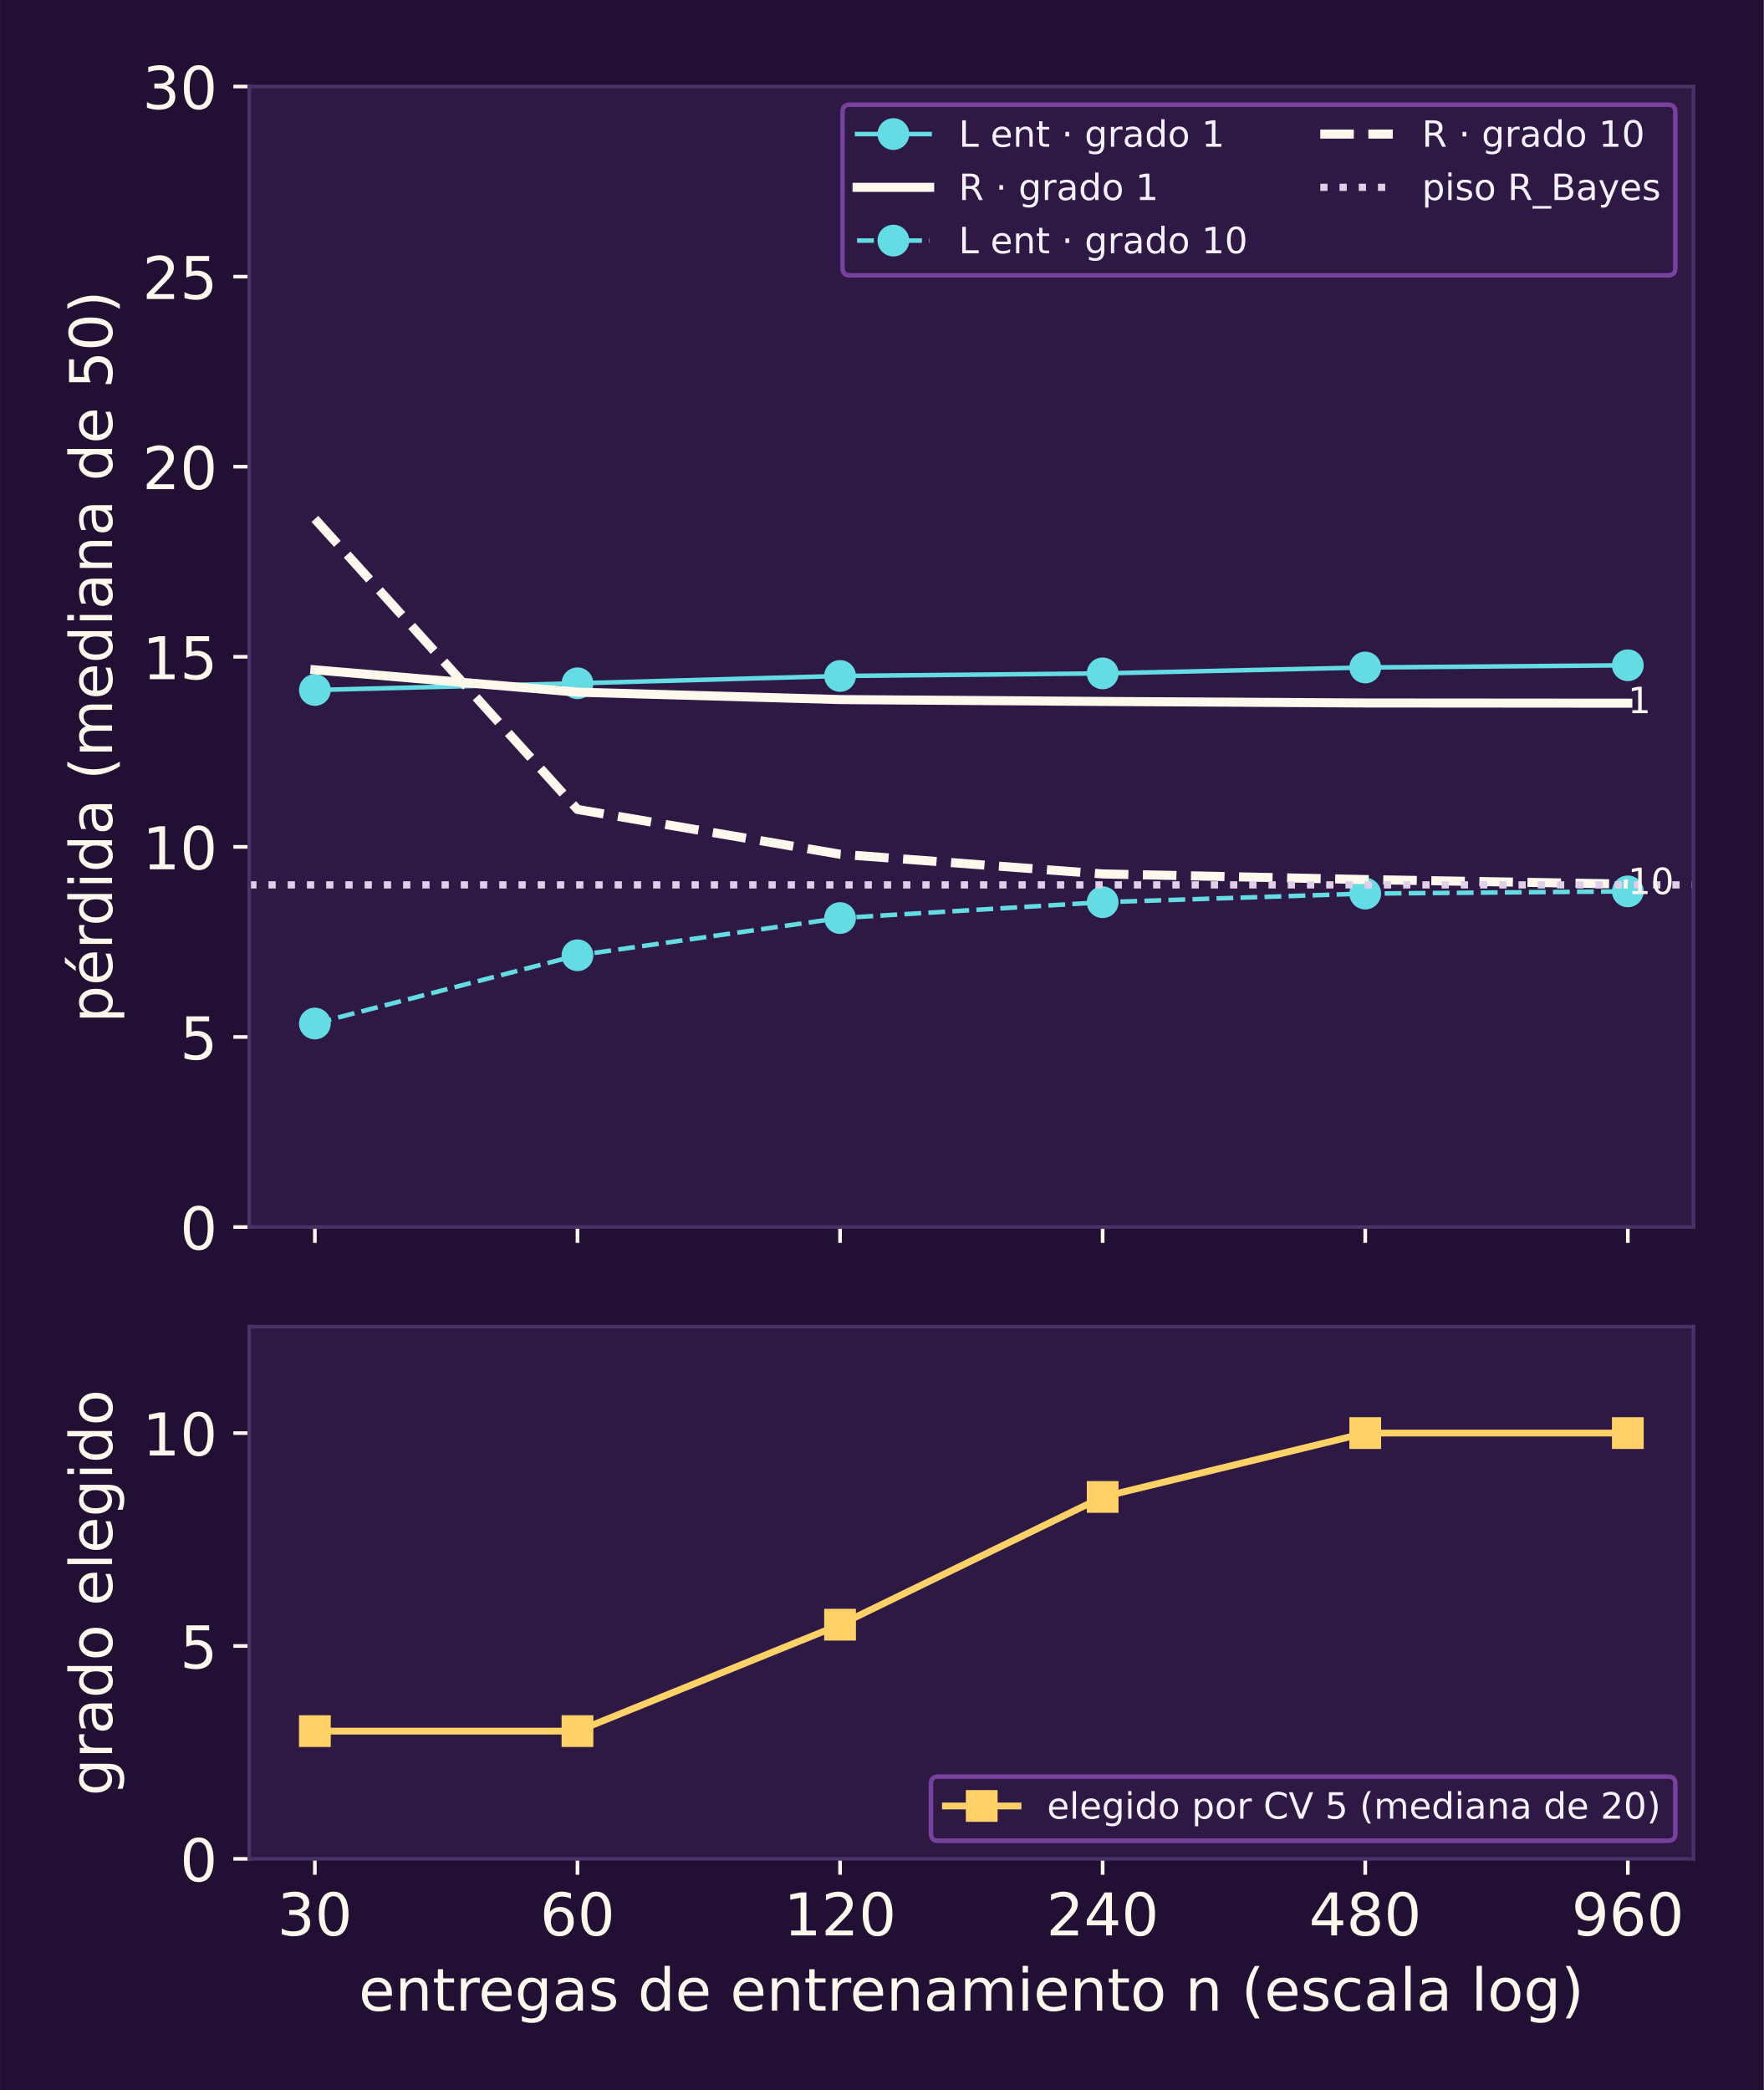
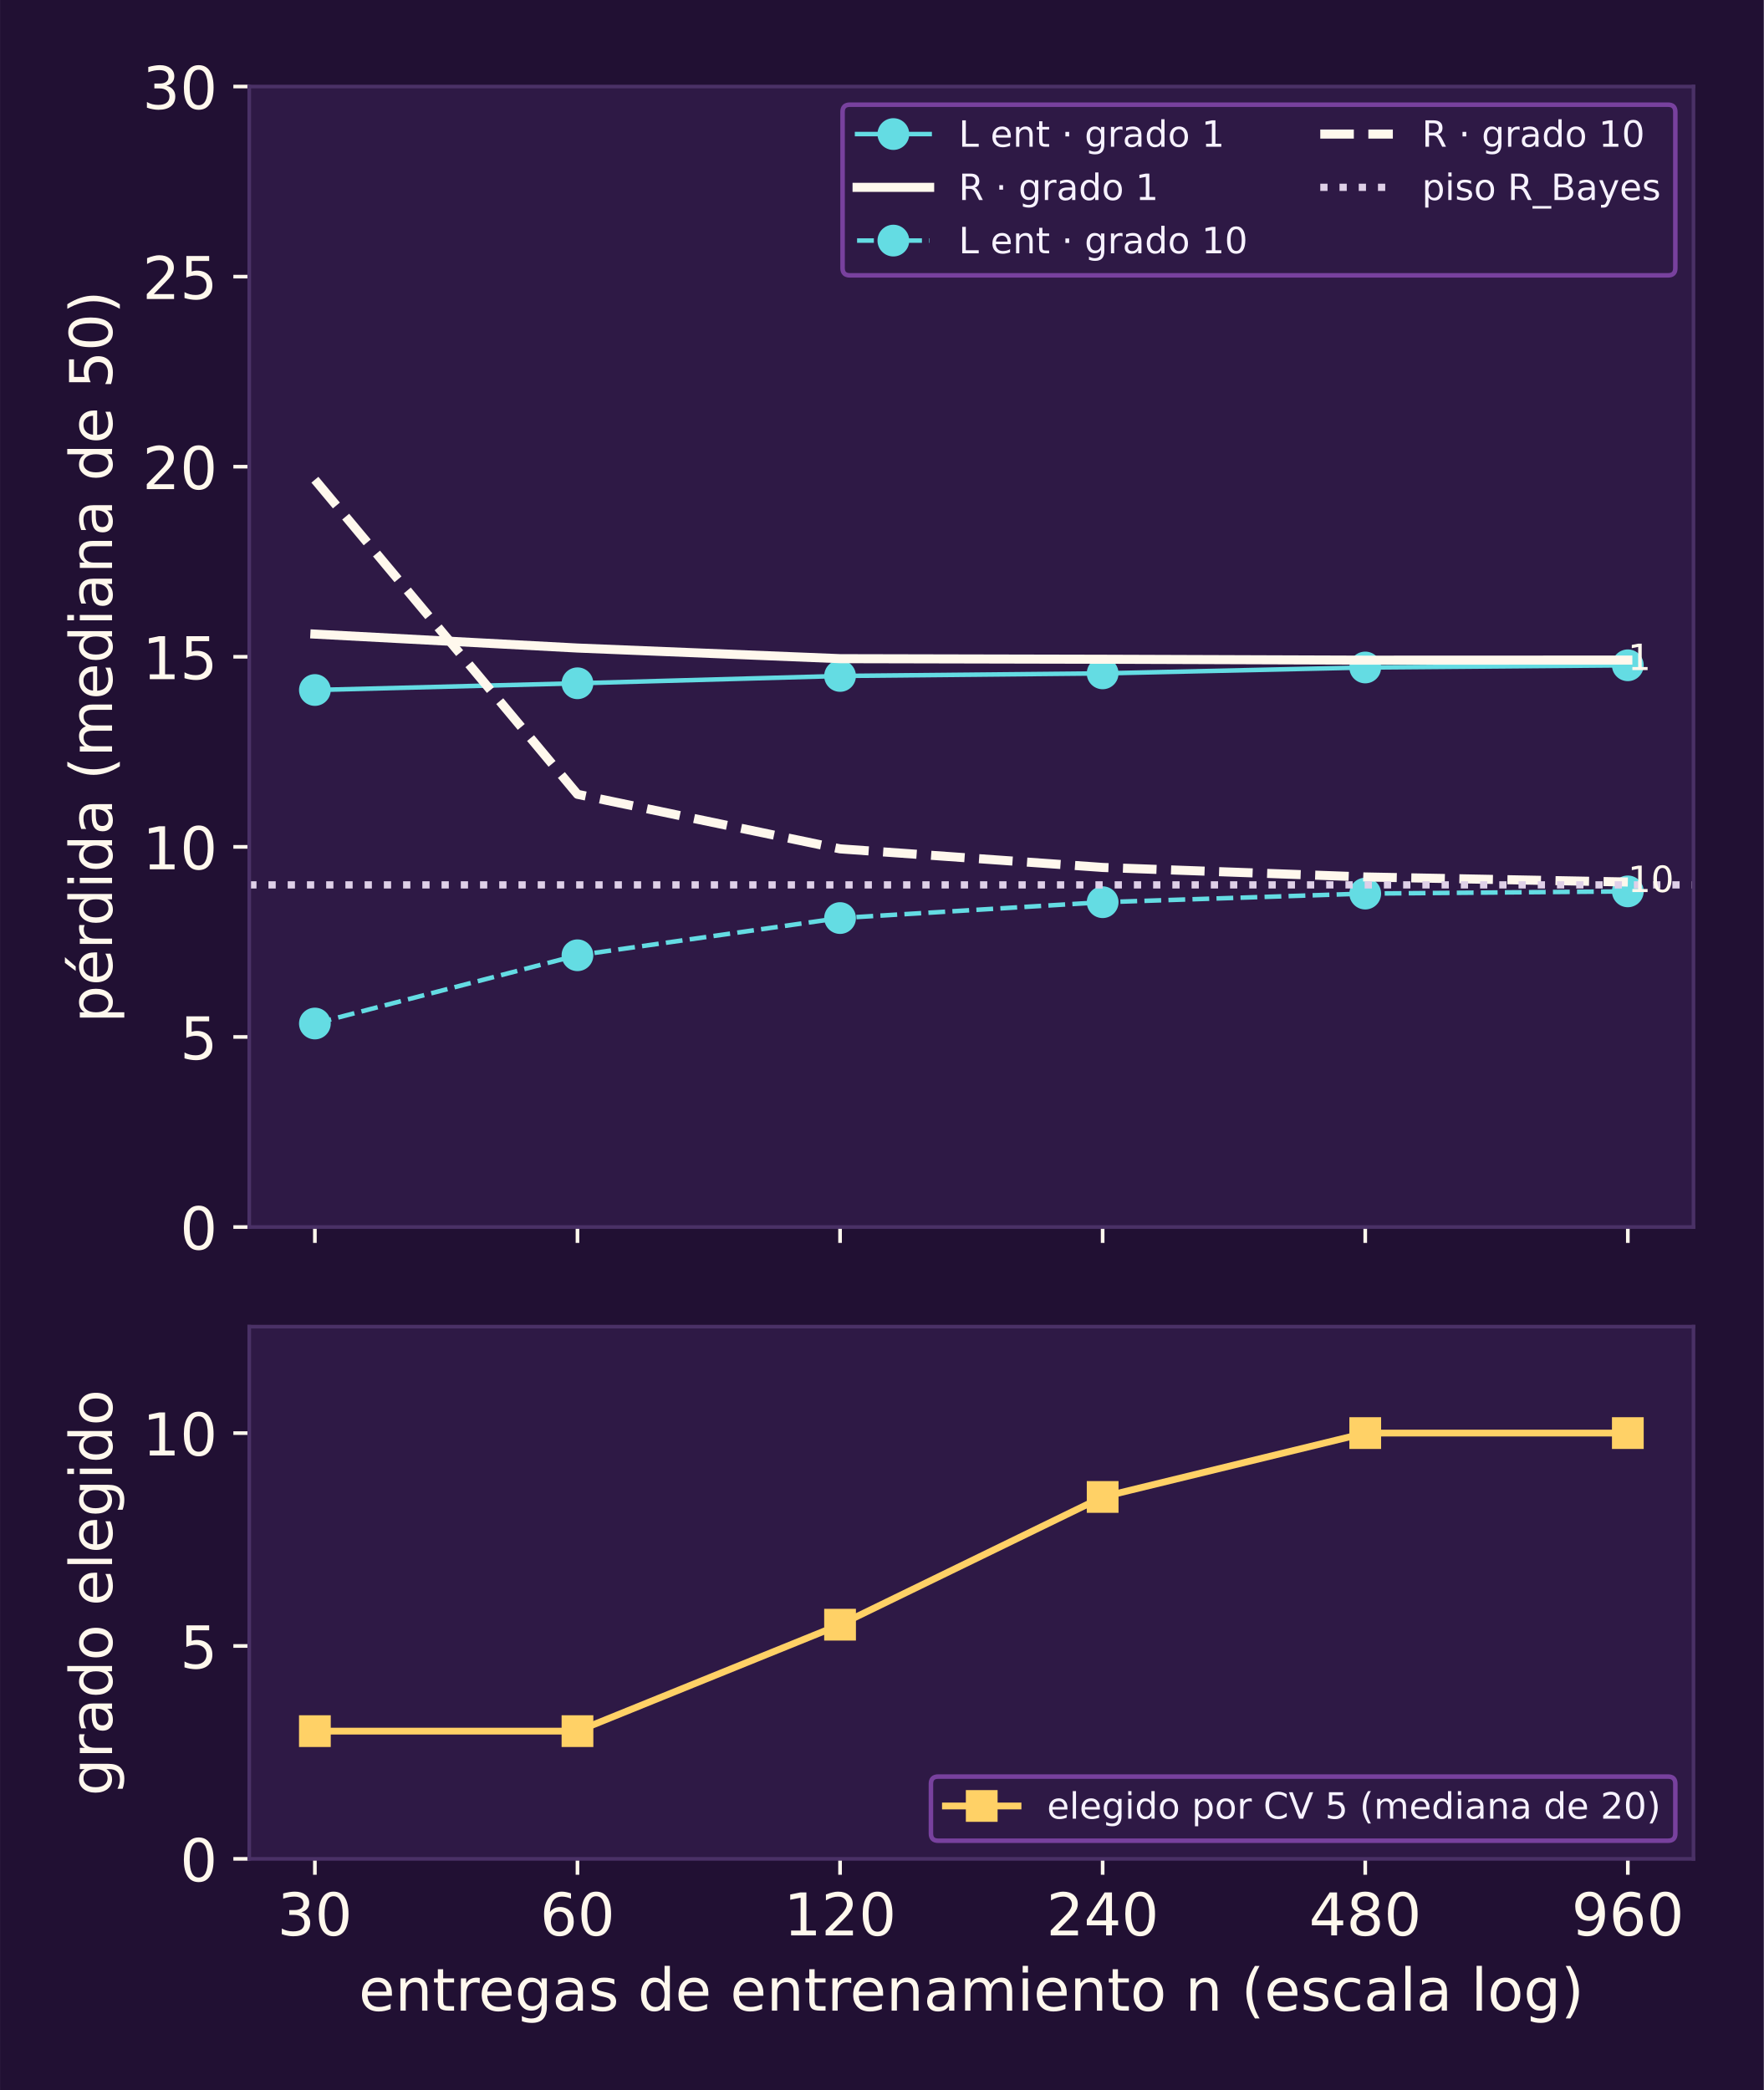
- <svg xmlns="http://www.w3.org/2000/svg" xmlns:xlink="http://www.w3.org/1999/xlink" width="600" height="711" viewBox="0 0 388.8 460.8" role="img" aria-label="Arriba, medianas de 50 muestras contra el número de entregas, de 30 a 960 en escala log: el riesgo R del grado 1 baja de 14.7 a 13.8 y se queda en 13.8, arriba del piso de 9.0; el del grado 10 empieza arriba de la recta y baja a 9.1 y 9.0, pegado al piso. Abajo, el grado que elige la CV 5 (mediana de 20 muestras) sube de 3 con 30 entregas a 10 con 960.">
+ <svg xmlns="http://www.w3.org/2000/svg" xmlns:xlink="http://www.w3.org/1999/xlink" width="600" height="711" viewBox="0 0 388.8 460.8" role="img" aria-label="Arriba, medianas de 50 muestras contra el número de entregas, de 30 a 960 en escala log: el riesgo R del grado 1 baja de 15.6 a 14.9 y se queda en 14.9, arriba del piso de 9.0; el del grado 10 empieza arriba de la recta y baja a 9.2 y 9.1, pegado al piso. Abajo, el grado que elige la CV 5 (mediana de 20 muestras) sube de 3 con 30 entregas a 10 con 960.">
  <rect x="0" y="0" width="388.8" height="460.8" fill="#211033" />
  <defs>
    <style type="text/css">*{stroke-linejoin: round; stroke-linecap: butt}</style>
  </defs>
  <g id="figure_1">
    <g id="patch_1">
      <path d="M 0 460.8  L 388.8 460.8  L 388.8 0  L 0 0  z " style="fill: #211033" />
    </g>
    <g id="axes_1">
      <g id="patch_2">
        <path d="M 54.92 270.535  L 373.336 270.535  L 373.336 19.08  L 54.92 19.08  z " style="fill: #2e1945" />
      </g>
      <g id="matplotlib.axis_1">
        <g id="xtick_1">
          <g id="line2d_1">
            <defs>
              <path id="md5d1416848" d="M 0 0  L 0 3.5  " style="stroke: #fff8ed; stroke-width: 0.8" />
            </defs>
            <g>
              <use xlink:href="#md5d1416848" x="69.393" y="270.535" style="fill: #fff8ed; stroke: #fff8ed; stroke-width: 0.8" />
            </g>
          </g>
        </g>
        <g id="xtick_2">
          <g id="line2d_2">
            <g>
              <use xlink:href="#md5d1416848" x="127.287" y="270.535" style="fill: #fff8ed; stroke: #fff8ed; stroke-width: 0.8" />
            </g>
          </g>
        </g>
        <g id="xtick_3">
          <g id="line2d_3">
            <g>
              <use xlink:href="#md5d1416848" x="185.181" y="270.535" style="fill: #fff8ed; stroke: #fff8ed; stroke-width: 0.8" />
            </g>
          </g>
        </g>
        <g id="xtick_4">
          <g id="line2d_4">
            <g>
              <use xlink:href="#md5d1416848" x="243.075" y="270.535" style="fill: #fff8ed; stroke: #fff8ed; stroke-width: 0.8" />
            </g>
          </g>
        </g>
        <g id="xtick_5">
          <g id="line2d_5">
            <g>
              <use xlink:href="#md5d1416848" x="300.969" y="270.535" style="fill: #fff8ed; stroke: #fff8ed; stroke-width: 0.8" />
            </g>
          </g>
        </g>
        <g id="xtick_6">
          <g id="line2d_6">
            <g>
              <use xlink:href="#md5d1416848" x="358.863" y="270.535" style="fill: #fff8ed; stroke: #fff8ed; stroke-width: 0.8" />
            </g>
          </g>
        </g>
      </g>
      <g id="matplotlib.axis_2">
        <g id="ytick_1">
          <g id="line2d_7">
            <defs>
              <path id="m7dde4cb0bd" d="M 0 0  L -3.5 0  " style="stroke: #fff8ed; stroke-width: 0.8" />
            </defs>
            <g>
              <use xlink:href="#m7dde4cb0bd" x="54.92" y="270.535" style="fill: #fff8ed; stroke: #fff8ed; stroke-width: 0.8" />
            </g>
          </g>
          <g id="text_1">
            <text style="font-size: 13px; font-family: 'DejaVu Sans', sans-serif; text-anchor: end; fill: #fff8ed" x="47.92" y="275.474" transform="rotate(-0 47.92 275.4735)">0</text>
          </g>
        </g>
        <g id="ytick_2">
          <g id="line2d_8">
            <g>
              <use xlink:href="#m7dde4cb0bd" x="54.92" y="228.625" style="fill: #fff8ed; stroke: #fff8ed; stroke-width: 0.8" />
            </g>
          </g>
          <g id="text_2">
            <text style="font-size: 13px; font-family: 'DejaVu Sans', sans-serif; text-anchor: end; fill: #fff8ed" x="47.92" y="233.564" transform="rotate(-0 47.92 233.5644)">5</text>
          </g>
        </g>
        <g id="ytick_3">
          <g id="line2d_9">
            <g>
              <use xlink:href="#m7dde4cb0bd" x="54.92" y="186.716" style="fill: #fff8ed; stroke: #fff8ed; stroke-width: 0.8" />
            </g>
          </g>
          <g id="text_3">
            <text style="font-size: 13px; font-family: 'DejaVu Sans', sans-serif; text-anchor: end; fill: #fff8ed" x="47.92" y="191.655" transform="rotate(-0 47.92 191.6553)">10</text>
          </g>
        </g>
        <g id="ytick_4">
          <g id="line2d_10">
            <g>
              <use xlink:href="#m7dde4cb0bd" x="54.92" y="144.807" style="fill: #fff8ed; stroke: #fff8ed; stroke-width: 0.8" />
            </g>
          </g>
          <g id="text_4">
            <text style="font-size: 13px; font-family: 'DejaVu Sans', sans-serif; text-anchor: end; fill: #fff8ed" x="47.92" y="149.746" transform="rotate(-0 47.92 149.7463)">15</text>
          </g>
        </g>
        <g id="ytick_5">
          <g id="line2d_11">
            <g>
              <use xlink:href="#m7dde4cb0bd" x="54.92" y="102.898" style="fill: #fff8ed; stroke: #fff8ed; stroke-width: 0.8" />
            </g>
          </g>
          <g id="text_5">
            <text style="font-size: 13px; font-family: 'DejaVu Sans', sans-serif; text-anchor: end; fill: #fff8ed" x="47.92" y="107.837" transform="rotate(-0 47.92 107.8372)">20</text>
          </g>
        </g>
        <g id="ytick_6">
          <g id="line2d_12">
            <g>
              <use xlink:href="#m7dde4cb0bd" x="54.92" y="60.989" style="fill: #fff8ed; stroke: #fff8ed; stroke-width: 0.8" />
            </g>
          </g>
          <g id="text_6">
            <text style="font-size: 13px; font-family: 'DejaVu Sans', sans-serif; text-anchor: end; fill: #fff8ed" x="47.92" y="65.928" transform="rotate(-0 47.92 65.92808)">25</text>
          </g>
        </g>
        <g id="ytick_7">
          <g id="line2d_13">
            <g>
              <use xlink:href="#m7dde4cb0bd" x="54.92" y="19.08" style="fill: #fff8ed; stroke: #fff8ed; stroke-width: 0.8" />
            </g>
          </g>
          <g id="text_7">
            <text style="font-size: 13px; font-family: 'DejaVu Sans', sans-serif; text-anchor: end; fill: #fff8ed" x="47.92" y="24.019" transform="rotate(-0 47.92 24.01898)">30</text>
          </g>
        </g>
        <g id="text_8">
          <text style="font-size: 13px; font-family: 'DejaVu Sans', sans-serif; text-anchor: middle; fill: #fff8ed" x="24.674" y="144.807" transform="rotate(-90 24.67391 144.8073)">pérdida (mediana de 50)</text>
        </g>
      </g>
      <g id="L_ent-1">
        <path d="M 69.393 152.133  L 127.287 150.648  L 185.181 149.034  L 243.075 148.465  L 300.969 147.165  L 358.863 146.682  " clip-path="url(#pc986c4f8fd)" style="fill: none; stroke: #64dce3; stroke-linecap: square" />
        <defs>
          <path id="m28ae90e9f3" d="M 0 3  C 0.796 3 1.559 2.684 2.121 2.121  C 2.684 1.559 3 0.796 3 0  C 3 -0.796 2.684 -1.559 2.121 -2.121  C 1.559 -2.684 0.796 -3 0 -3  C -0.796 -3 -1.559 -2.684 -2.121 -2.121  C -2.684 -1.559 -3 -0.796 -3 0  C -3 0.796 -2.684 1.559 -2.121 2.121  C -1.559 2.684 -0.796 3 0 3  z " style="stroke: #64dce3" />
        </defs>
        <g clip-path="url(#pc986c4f8fd)">
          <use xlink:href="#m28ae90e9f3" x="69.393" y="152.133" style="fill: #64dce3; stroke: #64dce3" />
          <use xlink:href="#m28ae90e9f3" x="127.287" y="150.648" style="fill: #64dce3; stroke: #64dce3" />
          <use xlink:href="#m28ae90e9f3" x="185.181" y="149.034" style="fill: #64dce3; stroke: #64dce3" />
          <use xlink:href="#m28ae90e9f3" x="243.075" y="148.465" style="fill: #64dce3; stroke: #64dce3" />
          <use xlink:href="#m28ae90e9f3" x="300.969" y="147.165" style="fill: #64dce3; stroke: #64dce3" />
          <use xlink:href="#m28ae90e9f3" x="358.863" y="146.682" style="fill: #64dce3; stroke: #64dce3" />
        </g>
      </g>
      <g id="R-1">
-         <path d="M 69.393 147.689  L 127.287 152.61  L 185.181 154.24  L 243.075 154.654  L 300.969 154.991  L 358.863 155.036  " clip-path="url(#pc986c4f8fd)" style="fill: none; stroke: #fff8ed; stroke-width: 2; stroke-linecap: square" />
+         <path d="M 69.393 139.806  L 127.287 142.878  L 185.181 145.222  L 243.075 145.35  L 300.969 145.552  L 358.863 145.531  " clip-path="url(#pc986c4f8fd)" style="fill: none; stroke: #fff8ed; stroke-width: 2; stroke-linecap: square" />
      </g>
      <g id="L_ent-10">
        <path d="M 69.393 225.664  L 127.287 210.617  L 185.181 202.412  L 243.075 198.918  L 300.969 197.018  L 358.863 196.53  " clip-path="url(#pc986c4f8fd)" style="fill: none; stroke-dasharray: 3.7,1.6; stroke-dashoffset: 0; stroke: #64dce3" />
        <g clip-path="url(#pc986c4f8fd)">
          <use xlink:href="#m28ae90e9f3" x="69.393" y="225.664" style="fill: #64dce3; stroke: #64dce3" />
          <use xlink:href="#m28ae90e9f3" x="127.287" y="210.617" style="fill: #64dce3; stroke: #64dce3" />
          <use xlink:href="#m28ae90e9f3" x="185.181" y="202.412" style="fill: #64dce3; stroke: #64dce3" />
          <use xlink:href="#m28ae90e9f3" x="243.075" y="198.918" style="fill: #64dce3; stroke: #64dce3" />
          <use xlink:href="#m28ae90e9f3" x="300.969" y="197.018" style="fill: #64dce3; stroke: #64dce3" />
          <use xlink:href="#m28ae90e9f3" x="358.863" y="196.53" style="fill: #64dce3; stroke: #64dce3" />
        </g>
      </g>
      <g id="R-10">
-         <path d="M 69.393 114.412  L 127.287 178.466  L 185.181 188.345  L 243.075 192.683  L 300.969 193.926  L 358.863 194.921  " clip-path="url(#pc986c4f8fd)" style="fill: none; stroke-dasharray: 7.4,3.2; stroke-dashoffset: 0; stroke: #fff8ed; stroke-width: 2" />
+         <path d="M 69.393 105.768  L 127.287 175.125  L 185.181 187.154  L 243.075 191.253  L 300.969 193.352  L 358.863 194.468  " clip-path="url(#pc986c4f8fd)" style="fill: none; stroke-dasharray: 7.4,3.2; stroke-dashoffset: 0; stroke: #fff8ed; stroke-width: 2" />
      </g>
      <g id="piso">
        <path d="M 54.92 195.098  L 373.336 195.098  " clip-path="url(#pc986c4f8fd)" style="fill: none; stroke-dasharray: 1.6,2.64; stroke-dashoffset: 0; stroke: #dfd0e8; stroke-width: 1.6" />
      </g>
      <g id="patch_3">
        <path d="M 54.92 270.535  L 54.92 19.08  " style="fill: none; stroke: #4a3166; stroke-width: 0.8; stroke-linejoin: miter; stroke-linecap: square" />
      </g>
      <g id="patch_4">
        <path d="M 373.336 270.535  L 373.336 19.08  " style="fill: none; stroke: #4a3166; stroke-width: 0.8; stroke-linejoin: miter; stroke-linecap: square" />
      </g>
      <g id="patch_5">
        <path d="M 54.92 270.535  L 373.336 270.535  " style="fill: none; stroke: #4a3166; stroke-width: 0.8; stroke-linejoin: miter; stroke-linecap: square" />
      </g>
      <g id="patch_6">
        <path d="M 54.92 19.08  L 373.336 19.08  " style="fill: none; stroke: #4a3166; stroke-width: 0.8; stroke-linejoin: miter; stroke-linecap: square" />
      </g>
      <g id="text_9">
-         <text style="font-size: 8px; font-family: 'DejaVu Sans', sans-serif; text-anchor: start; fill: #fff8ed" x="358.863" y="157.244" transform="rotate(-0 358.8629 157.2438)">  1</text>
+         <text style="font-size: 8px; font-family: 'DejaVu Sans', sans-serif; text-anchor: start; fill: #fff8ed" x="358.863" y="147.738" transform="rotate(-0 358.8629 147.7382)">  1</text>
      </g>
      <g id="text_10">
-         <text style="font-size: 8px; font-family: 'DejaVu Sans', sans-serif; text-anchor: start; fill: #fff8ed" x="358.863" y="197.129" transform="rotate(-0 358.8629 197.1287)">  10</text>
+         <text style="font-size: 8px; font-family: 'DejaVu Sans', sans-serif; text-anchor: start; fill: #fff8ed" x="358.863" y="196.675" transform="rotate(-0 358.8629 196.675)">  10</text>
      </g>
      <g id="legend_1">
        <g id="patch_7">
          <path d="M 187.333 60.708  L 367.736 60.708  Q 369.336 60.708 369.336 59.108  L 369.336 24.68  Q 369.336 23.08 367.736 23.08  L 187.333 23.08  Q 185.733 23.08 185.733 24.68  L 185.733 59.108  Q 185.733 60.708 187.333 60.708  z " style="fill: #2e1945; stroke: #78419e; stroke-linejoin: miter" />
        </g>
        <g id="line2d_14">
          <path d="M 188.933 29.559  L 196.933 29.559  L 204.933 29.559  " style="fill: none; stroke: #64dce3; stroke-linecap: square" />
          <g>
            <use xlink:href="#m28ae90e9f3" x="196.933" y="29.559" style="fill: #64dce3; stroke: #64dce3" />
          </g>
        </g>
        <g id="text_11">
          <text style="font-size: 8px; font-family: 'DejaVu Sans', sans-serif; text-anchor: start; fill: #f7f2ff" x="211.333" y="32.359" transform="rotate(-0 211.3326 32.35875)">L ent · grado 1</text>
        </g>
        <g id="line2d_15">
          <path d="M 188.933 41.301  L 196.933 41.301  L 204.933 41.301  " style="fill: none; stroke: #fff8ed; stroke-width: 2; stroke-linecap: square" />
        </g>
        <g id="text_12">
          <text style="font-size: 8px; font-family: 'DejaVu Sans', sans-serif; text-anchor: start; fill: #f7f2ff" x="211.333" y="44.101" transform="rotate(-0 211.3326 44.10125)">R · grado 1</text>
        </g>
        <g id="line2d_16">
          <path d="M 188.933 53.044  L 196.933 53.044  L 204.933 53.044  " style="fill: none; stroke-dasharray: 3.7,1.6; stroke-dashoffset: 0; stroke: #64dce3" />
          <g>
            <use xlink:href="#m28ae90e9f3" x="196.933" y="53.044" style="fill: #64dce3; stroke: #64dce3" />
          </g>
        </g>
        <g id="text_13">
          <text style="font-size: 8px; font-family: 'DejaVu Sans', sans-serif; text-anchor: start; fill: #f7f2ff" x="211.333" y="55.844" transform="rotate(-0 211.3326 55.84375)">L ent · grado 10</text>
        </g>
        <g id="line2d_17">
          <path d="M 291.055 29.559  L 299.055 29.559  L 307.055 29.559  " style="fill: none; stroke-dasharray: 7.4,3.2; stroke-dashoffset: 0; stroke: #fff8ed; stroke-width: 2" />
        </g>
        <g id="text_14">
          <text style="font-size: 8px; font-family: 'DejaVu Sans', sans-serif; text-anchor: start; fill: #f7f2ff" x="313.455" y="32.359" transform="rotate(-0 313.4551 32.35875)">R · grado 10</text>
        </g>
        <g id="line2d_18">
          <path d="M 291.055 41.301  L 299.055 41.301  L 307.055 41.301  " style="fill: none; stroke-dasharray: 1.6,2.64; stroke-dashoffset: 0; stroke: #dfd0e8; stroke-width: 1.6" />
        </g>
        <g id="text_15">
          <text style="font-size: 8px; font-family: 'DejaVu Sans', sans-serif; text-anchor: start; fill: #f7f2ff" x="313.455" y="44.101" transform="rotate(-0 313.4551 44.10125)">piso R_Bayes</text>
        </g>
      </g>
    </g>
    <g id="axes_2">
      <g id="patch_8">
        <path d="M 54.92 409.84  L 373.336 409.84  L 373.336 292.495  L 54.92 292.495  z " style="fill: #2e1945" />
      </g>
      <g id="matplotlib.axis_3">
        <g id="xtick_7">
          <g id="line2d_19">
            <g>
              <use xlink:href="#md5d1416848" x="69.393" y="409.84" style="fill: #fff8ed; stroke: #fff8ed; stroke-width: 0.8" />
            </g>
          </g>
          <g id="text_16">
            <text style="font-size: 13px; font-family: 'DejaVu Sans', sans-serif; text-anchor: middle; fill: #fff8ed" x="69.393" y="426.718" transform="rotate(-0 69.39347 426.718)">30</text>
          </g>
        </g>
        <g id="xtick_8">
          <g id="line2d_20">
            <g>
              <use xlink:href="#md5d1416848" x="127.287" y="409.84" style="fill: #fff8ed; stroke: #fff8ed; stroke-width: 0.8" />
            </g>
          </g>
          <g id="text_17">
            <text style="font-size: 13px; font-family: 'DejaVu Sans', sans-serif; text-anchor: middle; fill: #fff8ed" x="127.287" y="426.718" transform="rotate(-0 127.2874 426.718)">60</text>
          </g>
        </g>
        <g id="xtick_9">
          <g id="line2d_21">
            <g>
              <use xlink:href="#md5d1416848" x="185.181" y="409.84" style="fill: #fff8ed; stroke: #fff8ed; stroke-width: 0.8" />
            </g>
          </g>
          <g id="text_18">
            <text style="font-size: 13px; font-family: 'DejaVu Sans', sans-serif; text-anchor: middle; fill: #fff8ed" x="185.181" y="426.718" transform="rotate(-0 185.1812 426.718)">120</text>
          </g>
        </g>
        <g id="xtick_10">
          <g id="line2d_22">
            <g>
              <use xlink:href="#md5d1416848" x="243.075" y="409.84" style="fill: #fff8ed; stroke: #fff8ed; stroke-width: 0.8" />
            </g>
          </g>
          <g id="text_19">
            <text style="font-size: 13px; font-family: 'DejaVu Sans', sans-serif; text-anchor: middle; fill: #fff8ed" x="243.075" y="426.718" transform="rotate(-0 243.0751 426.718)">240</text>
          </g>
        </g>
        <g id="xtick_11">
          <g id="line2d_23">
            <g>
              <use xlink:href="#md5d1416848" x="300.969" y="409.84" style="fill: #fff8ed; stroke: #fff8ed; stroke-width: 0.8" />
            </g>
          </g>
          <g id="text_20">
            <text style="font-size: 13px; font-family: 'DejaVu Sans', sans-serif; text-anchor: middle; fill: #fff8ed" x="300.969" y="426.718" transform="rotate(-0 300.969 426.718)">480</text>
          </g>
        </g>
        <g id="xtick_12">
          <g id="line2d_24">
            <g>
              <use xlink:href="#md5d1416848" x="358.863" y="409.84" style="fill: #fff8ed; stroke: #fff8ed; stroke-width: 0.8" />
            </g>
          </g>
          <g id="text_21">
            <text style="font-size: 13px; font-family: 'DejaVu Sans', sans-serif; text-anchor: middle; fill: #fff8ed" x="358.863" y="426.718" transform="rotate(-0 358.8629 426.718)">960</text>
          </g>
        </g>
        <g id="text_22">
          <text style="font-size: 13px; font-family: 'DejaVu Sans', sans-serif; text-anchor: middle; fill: #fff8ed" x="214.128" y="443.3" transform="rotate(-0 214.1282 443.2995)">entregas de entrenamiento n (escala log)</text>
        </g>
      </g>
      <g id="matplotlib.axis_4">
        <g id="ytick_8">
          <g id="line2d_25">
            <g>
              <use xlink:href="#m7dde4cb0bd" x="54.92" y="409.84" style="fill: #fff8ed; stroke: #fff8ed; stroke-width: 0.8" />
            </g>
          </g>
          <g id="text_23">
            <text style="font-size: 13px; font-family: 'DejaVu Sans', sans-serif; text-anchor: end; fill: #fff8ed" x="47.92" y="414.779" transform="rotate(-0 47.92 414.779)">0</text>
          </g>
        </g>
        <g id="ytick_9">
          <g id="line2d_26">
            <g>
              <use xlink:href="#m7dde4cb0bd" x="54.92" y="362.902" style="fill: #fff8ed; stroke: #fff8ed; stroke-width: 0.8" />
            </g>
          </g>
          <g id="text_24">
            <text style="font-size: 13px; font-family: 'DejaVu Sans', sans-serif; text-anchor: end; fill: #fff8ed" x="47.92" y="367.841" transform="rotate(-0 47.92 367.8408)">5</text>
          </g>
        </g>
        <g id="ytick_10">
          <g id="line2d_27">
            <g>
              <use xlink:href="#m7dde4cb0bd" x="54.92" y="315.964" style="fill: #fff8ed; stroke: #fff8ed; stroke-width: 0.8" />
            </g>
          </g>
          <g id="text_25">
            <text style="font-size: 13px; font-family: 'DejaVu Sans', sans-serif; text-anchor: end; fill: #fff8ed" x="47.92" y="320.903" transform="rotate(-0 47.92 320.9026)">10</text>
          </g>
        </g>
        <g id="text_26">
          <text style="font-size: 13px; font-family: 'DejaVu Sans', sans-serif; text-anchor: middle; fill: #fff8ed" x="24.674" y="351.167" transform="rotate(-90 24.67391 351.1673)">grado elegido</text>
        </g>
      </g>
      <g id="elegido">
        <path d="M 69.393 381.677  L 127.287 381.677  L 185.181 358.208  L 243.075 330.045  L 300.969 315.964  L 358.863 315.964  " clip-path="url(#paa390c2e0a)" style="fill: none; stroke: #ffd166; stroke-width: 1.5; stroke-linecap: square" />
        <defs>
          <path id="m1af4c5b2f0" d="M -3 3  L 3 3  L 3 -3  L -3 -3  z " style="stroke: #ffd166; stroke-linejoin: miter" />
        </defs>
        <g clip-path="url(#paa390c2e0a)">
          <use xlink:href="#m1af4c5b2f0" x="69.393" y="381.677" style="fill: #ffd166; stroke: #ffd166; stroke-linejoin: miter" />
          <use xlink:href="#m1af4c5b2f0" x="127.287" y="381.677" style="fill: #ffd166; stroke: #ffd166; stroke-linejoin: miter" />
          <use xlink:href="#m1af4c5b2f0" x="185.181" y="358.208" style="fill: #ffd166; stroke: #ffd166; stroke-linejoin: miter" />
          <use xlink:href="#m1af4c5b2f0" x="243.075" y="330.045" style="fill: #ffd166; stroke: #ffd166; stroke-linejoin: miter" />
          <use xlink:href="#m1af4c5b2f0" x="300.969" y="315.964" style="fill: #ffd166; stroke: #ffd166; stroke-linejoin: miter" />
          <use xlink:href="#m1af4c5b2f0" x="358.863" y="315.964" style="fill: #ffd166; stroke: #ffd166; stroke-linejoin: miter" />
        </g>
      </g>
      <g id="patch_9">
        <path d="M 54.92 409.84  L 54.92 292.495  " style="fill: none; stroke: #4a3166; stroke-width: 0.8; stroke-linejoin: miter; stroke-linecap: square" />
      </g>
      <g id="patch_10">
        <path d="M 373.336 409.84  L 373.336 292.495  " style="fill: none; stroke: #4a3166; stroke-width: 0.8; stroke-linejoin: miter; stroke-linecap: square" />
      </g>
      <g id="patch_11">
        <path d="M 54.92 409.84  L 373.336 409.84  " style="fill: none; stroke: #4a3166; stroke-width: 0.8; stroke-linejoin: miter; stroke-linecap: square" />
      </g>
      <g id="patch_12">
        <path d="M 54.92 292.495  L 373.336 292.495  " style="fill: none; stroke: #4a3166; stroke-width: 0.8; stroke-linejoin: miter; stroke-linecap: square" />
      </g>
      <g id="legend_2">
        <g id="patch_13">
          <path d="M 206.813 405.84  L 367.736 405.84  Q 369.336 405.84 369.336 404.24  L 369.336 393.298  Q 369.336 391.697 367.736 391.697  L 206.813 391.697  Q 205.213 391.697 205.213 393.298  L 205.213 404.24  Q 205.213 405.84 206.813 405.84  z " style="fill: #2e1945; stroke: #78419e; stroke-linejoin: miter" />
        </g>
        <g id="line2d_28">
          <path d="M 208.413 398.176  L 216.413 398.176  L 224.413 398.176  " style="fill: none; stroke: #ffd166; stroke-width: 1.5; stroke-linecap: square" />
          <g>
            <use xlink:href="#m1af4c5b2f0" x="216.413" y="398.176" style="fill: #ffd166; stroke: #ffd166; stroke-linejoin: miter" />
          </g>
        </g>
        <g id="text_27">
          <text style="font-size: 8px; font-family: 'DejaVu Sans', sans-serif; text-anchor: start; fill: #f7f2ff" x="230.813" y="400.976" transform="rotate(-0 230.8126 400.9762)">elegido por CV 5 (mediana de 20)</text>
        </g>
      </g>
    </g>
  </g>
  <defs>
    <clipPath id="pc986c4f8fd">
      <rect x="54.92" y="19.08" width="318.416" height="251.455" />
    </clipPath>
    <clipPath id="paa390c2e0a">
      <rect x="54.92" y="292.495" width="318.416" height="117.345" />
    </clipPath>
  </defs>
</svg>
